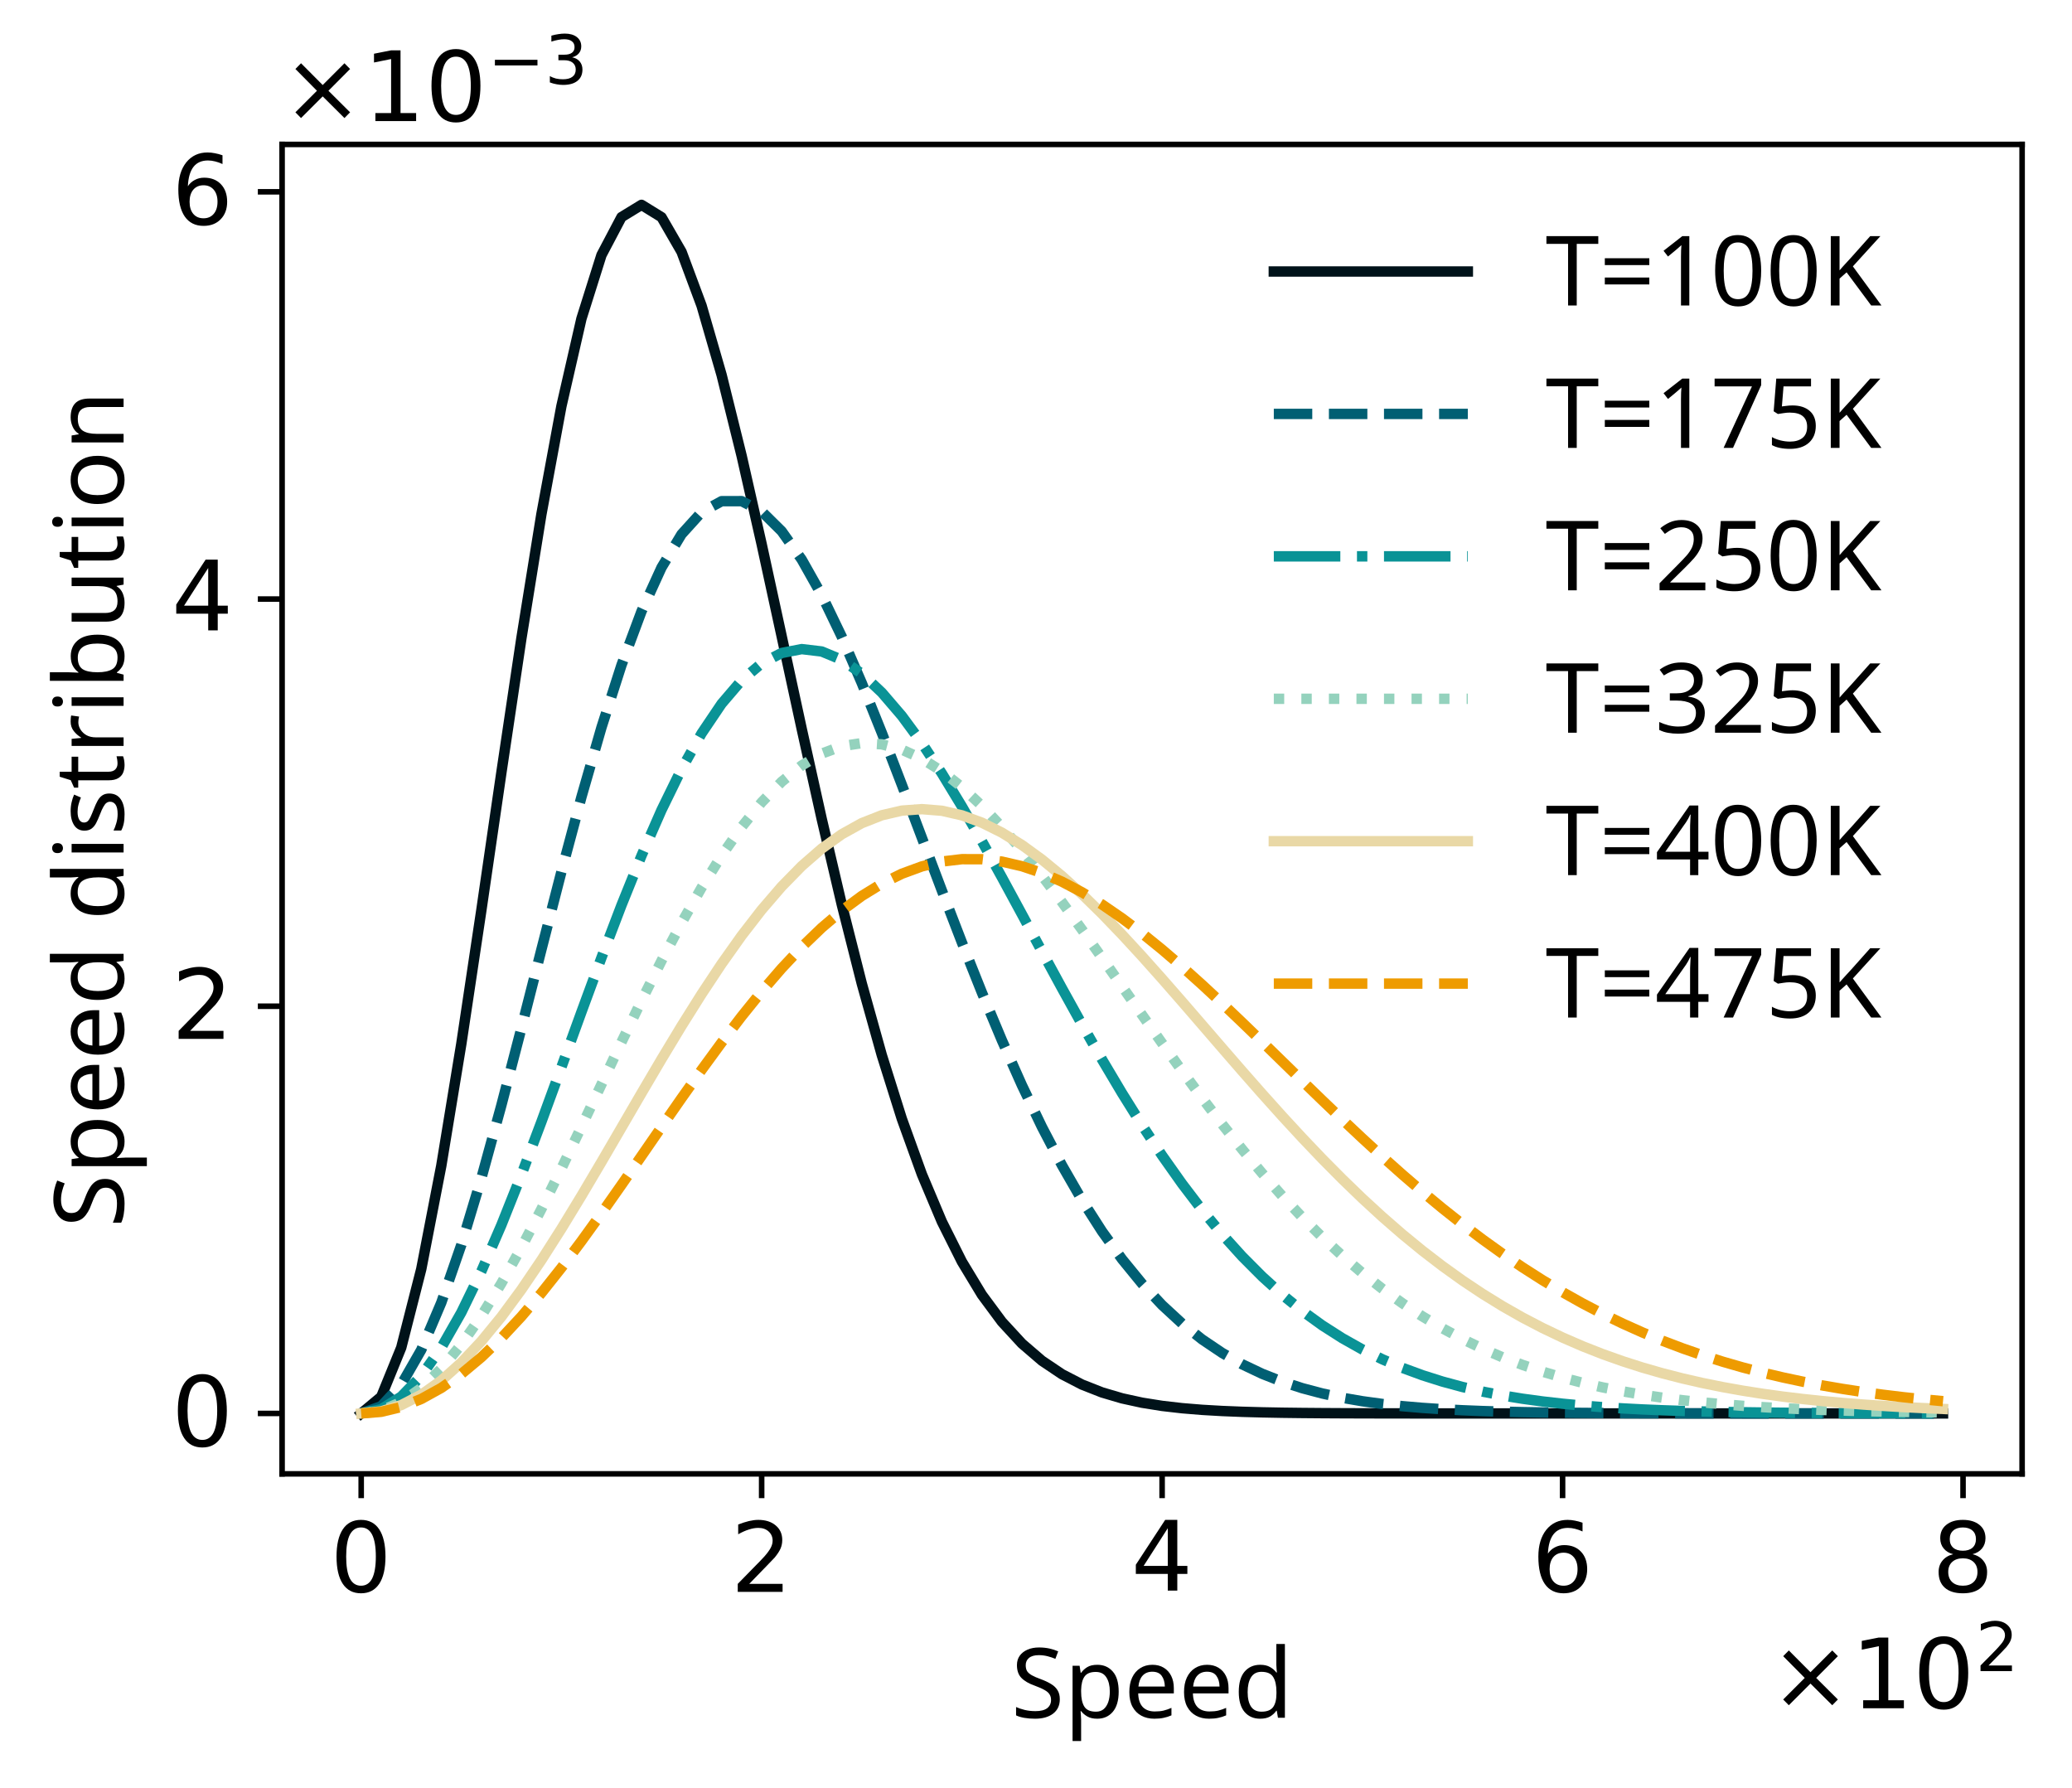
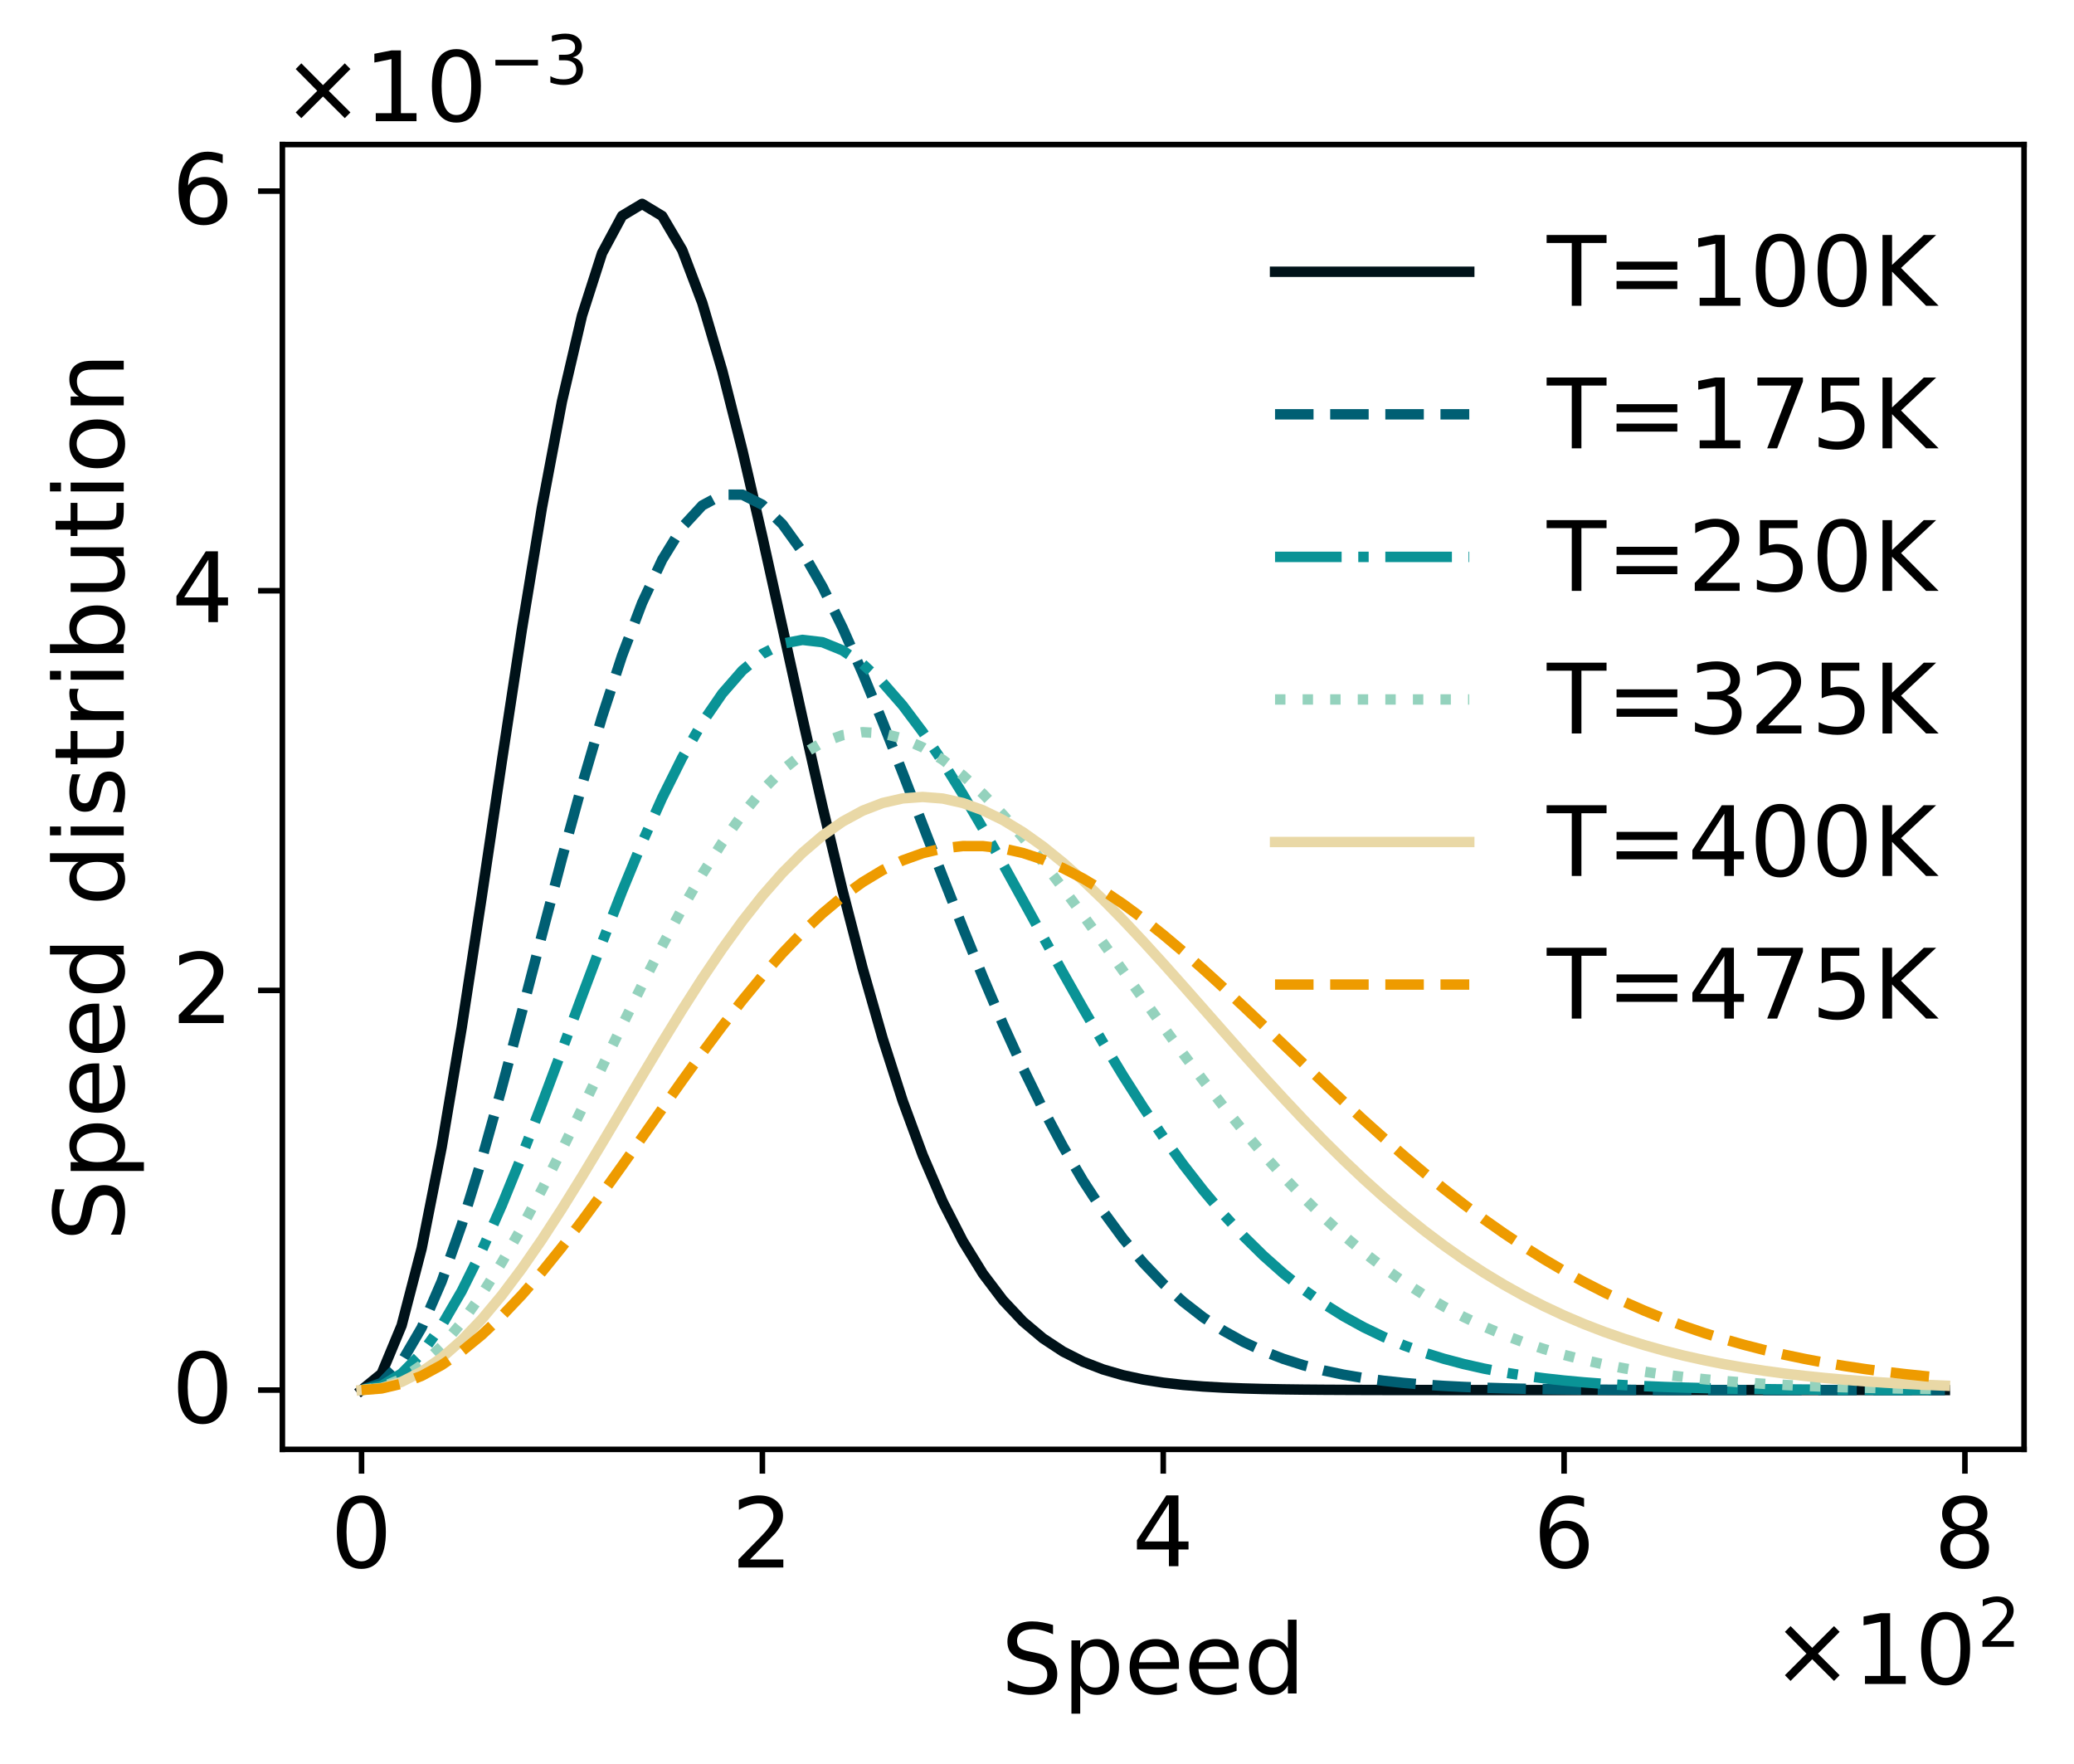
- <svg xmlns="http://www.w3.org/2000/svg" xmlns:xlink="http://www.w3.org/1999/xlink" width="299.009pt" height="257.959pt" viewBox="0 0 299.009 257.959" version="1.1">
+ <svg xmlns="http://www.w3.org/2000/svg" xmlns:xlink="http://www.w3.org/1999/xlink" height="254.222pt" version="1.1" viewBox="0 0 299.009 254.222" width="299.009pt">
  <defs>
-     <style type="text/css">*{stroke-linejoin: round; stroke-linecap: butt}</style>
+     <style type="text/css">*{stroke-linecap:butt;stroke-linejoin:round;}</style>
  </defs>
  <g id="figure_1">
    <g id="patch_1">
-       <path d="M 0 257.959  L 299.009 257.959  L 299.009 0  L 0 0  L 0 257.959  z " style="fill: none" />
+       <path d="M 0 254.222  L 299.009 254.222  L 299.009 0  L 0 0  z " style="fill:none;" />
    </g>
    <g id="axes_1">
      <g id="patch_2">
-         <path d="M 40.709 212.66  L 291.809 212.66  L 291.809 20.838  L 40.709 20.838  L 40.709 212.66  z " style="fill: none" />
+         <path d="M 40.709 208.923  L 291.809 208.923  L 291.809 20.838  L 40.709 20.838  z " style="fill:none;" />
      </g>
      <g id="matplotlib.axis_1">
        <g id="xtick_1">
          <g id="line2d_1">
            <defs>
-               <path id="m86dd40ed31" d="M 0 0  L 0 3.5  " style="stroke: #000000; stroke-width: 0.8" />
+               <path d="M 0 0  L 0 3.5  " id="mdff5fb5c6c" style="stroke:#000000;stroke-width:0.8;" />
            </defs>
            <g>
-               <use xlink:href="#m86dd40ed31" x="52.123" y="212.66" style="stroke: #000000; stroke-width: 0.8" />
+               <use style="stroke:#000000;stroke-width:0.8;" x="52.123" xlink:href="#mdff5fb5c6c" y="208.923" />
            </g>
          </g>
          <g id="text_1">
-             <g transform="translate(47.64301 230.298)">
-               <text>
-                 <tspan style="font: 14px 'DejaVu Sans'" x="0" y="-0.609">0</tspan>
+             <g transform="translate(47.64301 226.5612)">
+               <text>
+                 <tspan style="font-family:DejaVu Sans;font-size:14px;font-style:book;font-weight:book;" x="0" y="-0.609">0</tspan>
              </text>
            </g>
          </g>
        </g>
        <g id="xtick_2">
          <g id="line2d_2">
            <g>
-               <use xlink:href="#m86dd40ed31" x="109.914" y="212.66" style="stroke: #000000; stroke-width: 0.8" />
+               <use style="stroke:#000000;stroke-width:0.8;" x="109.914" xlink:href="#mdff5fb5c6c" y="208.923" />
            </g>
          </g>
          <g id="text_2">
-             <g transform="translate(105.4336 230.298)">
-               <text>
-                 <tspan style="font: 14px 'DejaVu Sans'" x="0" y="-0.609">2</tspan>
+             <g transform="translate(105.4336 226.5612)">
+               <text>
+                 <tspan style="font-family:DejaVu Sans;font-size:14px;font-style:book;font-weight:book;" x="0" y="-0.609">2</tspan>
              </text>
            </g>
          </g>
        </g>
        <g id="xtick_3">
          <g id="line2d_3">
            <g>
-               <use xlink:href="#m86dd40ed31" x="167.704" y="212.66" style="stroke: #000000; stroke-width: 0.8" />
+               <use style="stroke:#000000;stroke-width:0.8;" x="167.704" xlink:href="#mdff5fb5c6c" y="208.923" />
            </g>
          </g>
          <g id="text_3">
-             <g transform="translate(163.2241 230.298)">
-               <text>
-                 <tspan style="font: 14px 'DejaVu Sans'" x="0" y="-0.797">4</tspan>
+             <g transform="translate(163.2241 226.5612)">
+               <text>
+                 <tspan style="font-family:DejaVu Sans;font-size:14px;font-style:book;font-weight:book;" x="0" y="-0.797">4</tspan>
              </text>
            </g>
          </g>
        </g>
        <g id="xtick_4">
          <g id="line2d_4">
            <g>
-               <use xlink:href="#m86dd40ed31" x="225.495" y="212.66" style="stroke: #000000; stroke-width: 0.8" />
+               <use style="stroke:#000000;stroke-width:0.8;" x="225.495" xlink:href="#mdff5fb5c6c" y="208.923" />
            </g>
          </g>
          <g id="text_4">
-             <g transform="translate(221.0147 230.298)">
-               <text>
-                 <tspan style="font: 14px 'DejaVu Sans'" x="0" y="-0.609">6</tspan>
+             <g transform="translate(221.0147 226.5612)">
+               <text>
+                 <tspan style="font-family:DejaVu Sans;font-size:14px;font-style:book;font-weight:book;" x="0" y="-0.609">6</tspan>
              </text>
            </g>
          </g>
        </g>
        <g id="xtick_5">
          <g id="line2d_5">
            <g>
-               <use xlink:href="#m86dd40ed31" x="283.285" y="212.66" style="stroke: #000000; stroke-width: 0.8" />
+               <use style="stroke:#000000;stroke-width:0.8;" x="283.285" xlink:href="#mdff5fb5c6c" y="208.923" />
            </g>
          </g>
          <g id="text_5">
-             <g transform="translate(278.8053 230.298)">
-               <text>
-                 <tspan style="font: 14px 'DejaVu Sans'" x="0" y="-0.609">8</tspan>
+             <g transform="translate(278.8053 226.5612)">
+               <text>
+                 <tspan style="font-family:DejaVu Sans;font-size:14px;font-style:book;font-weight:book;" x="0" y="-0.609">8</tspan>
              </text>
            </g>
          </g>
        </g>
        <g id="text_6">
-           <text style="font: 14px 'sans-serif'; text-anchor: middle" x="166.259" y="247.847" transform="rotate(-0, 166.2594, 247.8474)">Speed</text>
+           <text style="font-family:DejaVu Sans;font-size:14px;font-stretch:normal;font-style:normal;font-weight:normal;text-anchor:middle;" transform="rotate(-0, 166.2594, 244.1106)" x="166.259" y="244.111">Speed</text>
        </g>
        <g id="text_7">
-           <g transform="translate(255.4094 246.8474)">
+           <g transform="translate(255.4094 243.1106)">
            <text>
-               <tspan style="font: 14px 'DejaVu Sans'" x="0 11.73 20.638" y="-0.367">×10</tspan>
-               <tspan style="font: 9.8px 'DejaVu Sans'" x="29.679" y="-5.727">2</tspan>
+               <tspan style="font-family:DejaVu Sans;font-size:14px;font-style:book;font-weight:book;" x="0 11.73 20.638" y="-0.367">×10</tspan>
+               <tspan style="font-family:DejaVu Sans;font-size:9.8px;font-style:book;font-weight:book;" x="29.679" y="-5.727">2</tspan>
            </text>
          </g>
        </g>
      </g>
      <g id="matplotlib.axis_2">
        <g id="ytick_1">
          <g id="line2d_6">
            <defs>
-               <path id="mc68c08f921" d="M 0 0  L -3.5 0  " style="stroke: #000000; stroke-width: 0.8" />
+               <path d="M 0 0  L -3.5 0  " id="m7892af0565" style="stroke:#000000;stroke-width:0.8;" />
            </defs>
            <g>
-               <use xlink:href="#mc68c08f921" x="40.709" y="203.941" style="stroke: #000000; stroke-width: 0.8" />
+               <use style="stroke:#000000;stroke-width:0.8;" x="40.709" xlink:href="#m7892af0565" y="200.374" />
            </g>
          </g>
          <g id="text_8">
-             <g transform="translate(24.74938 209.2599)">
-               <text>
-                 <tspan style="font: 14px 'DejaVu Sans'" x="0" y="-0.609">0</tspan>
+             <g transform="translate(24.74938 205.693)">
+               <text>
+                 <tspan style="font-family:DejaVu Sans;font-size:14px;font-style:book;font-weight:book;" x="0" y="-0.609">0</tspan>
              </text>
            </g>
          </g>
        </g>
        <g id="ytick_2">
          <g id="line2d_7">
            <g>
-               <use xlink:href="#mc68c08f921" x="40.709" y="145.187" style="stroke: #000000; stroke-width: 0.8" />
+               <use style="stroke:#000000;stroke-width:0.8;" x="40.709" xlink:href="#m7892af0565" y="142.765" />
            </g>
          </g>
          <g id="text_9">
-             <g transform="translate(24.74938 150.5058)">
-               <text>
-                 <tspan style="font: 14px 'DejaVu Sans'" x="0" y="-0.609">2</tspan>
+             <g transform="translate(24.74938 148.0835)">
+               <text>
+                 <tspan style="font-family:DejaVu Sans;font-size:14px;font-style:book;font-weight:book;" x="0" y="-0.609">2</tspan>
              </text>
            </g>
          </g>
        </g>
        <g id="ytick_3">
          <g id="line2d_8">
            <g>
-               <use xlink:href="#mc68c08f921" x="40.709" y="86.433" style="stroke: #000000; stroke-width: 0.8" />
+               <use style="stroke:#000000;stroke-width:0.8;" x="40.709" xlink:href="#m7892af0565" y="85.155" />
            </g>
          </g>
          <g id="text_10">
-             <g transform="translate(24.74938 91.75177)">
-               <text>
-                 <tspan style="font: 14px 'DejaVu Sans'" x="0" y="-0.797">4</tspan>
+             <g transform="translate(24.74938 90.47395)">
+               <text>
+                 <tspan style="font-family:DejaVu Sans;font-size:14px;font-style:book;font-weight:book;" x="0" y="-0.797">4</tspan>
              </text>
            </g>
          </g>
        </g>
        <g id="ytick_4">
          <g id="line2d_9">
            <g>
-               <use xlink:href="#mc68c08f921" x="40.709" y="27.679" style="stroke: #000000; stroke-width: 0.8" />
+               <use style="stroke:#000000;stroke-width:0.8;" x="40.709" xlink:href="#m7892af0565" y="27.546" />
            </g>
          </g>
          <g id="text_11">
-             <g transform="translate(24.74938 32.9977)">
-               <text>
-                 <tspan style="font: 14px 'DejaVu Sans'" x="0" y="-0.609">6</tspan>
+             <g transform="translate(24.74938 32.86444)">
+               <text>
+                 <tspan style="font-family:DejaVu Sans;font-size:14px;font-style:book;font-weight:book;" x="0" y="-0.609">6</tspan>
              </text>
            </g>
          </g>
        </g>
        <g id="text_12">
-           <text style="font: 14px 'sans-serif'; text-anchor: middle" x="17.838" y="116.749" transform="rotate(-90, 17.83781, 116.749)">Speed distribution</text>
+           <text style="font-family:DejaVu Sans;font-size:14px;font-stretch:normal;font-style:normal;font-weight:normal;text-anchor:middle;" transform="rotate(-90, 17.83781, 114.8806)" x="17.838" y="114.881">Speed distribution</text>
        </g>
        <g id="text_13">
          <g transform="translate(40.70938 17.83781)">
            <text>
-               <tspan style="font: 14px 'DejaVu Sans'" x="0 11.73 20.638" y="-0.367">×10</tspan>
-               <tspan style="font: 9.8px 'DejaVu Sans'" x="29.679 37.89" y="-5.727">−3</tspan>
+               <tspan style="font-family:DejaVu Sans;font-size:14px;font-style:book;font-weight:book;" x="0 11.73 20.638" y="-0.367">×10</tspan>
+               <tspan style="font-family:DejaVu Sans;font-size:9.8px;font-style:book;font-weight:book;" x="29.679 37.89" y="-5.727">−3</tspan>
            </text>
          </g>
        </g>
      </g>
      <g id="line2d_10">
-         <path d="M 52.123 203.941  L 55.013 201.53  L 57.902 194.444  L 60.792 183.111  L 63.681 168.212  L 66.571 150.625  L 69.46 131.365  L 72.35 111.509  L 75.239 92.125  L 78.129 74.204  L 81.018 58.598  L 83.908 45.978  L 86.797 36.806  L 89.687 31.324  L 92.576 29.557  L 95.466 31.339  L 98.355 36.34  L 101.245 44.109  L 104.135 54.109  L 107.024 65.77  L 109.914 78.517  L 112.803 91.81  L 115.693 105.162  L 118.582 118.166  L 121.472 130.493  L 124.361 141.905  L 127.251 152.243  L 130.14 161.422  L 133.03 169.422  L 135.919 176.273  L 138.809 182.041  L 141.698 186.822  L 144.588 190.723  L 147.477 193.858  L 150.367 196.342  L 153.256 198.282  L 156.146 199.776  L 159.036 200.912  L 161.925 201.764  L 164.815 202.394  L 167.704 202.854  L 170.594 203.186  L 173.483 203.423  L 176.373 203.589  L 179.262 203.705  L 182.152 203.784  L 185.041 203.838  L 187.931 203.874  L 190.82 203.898  L 193.71 203.914  L 196.599 203.924  L 199.489 203.93  L 202.378 203.935  L 205.268 203.937  L 208.158 203.939  L 211.047 203.94  L 213.937 203.94  L 216.826 203.941  L 219.716 203.941  L 222.605 203.941  L 225.495 203.941  L 228.384 203.941  L 231.274 203.941  L 234.163 203.941  L 237.053 203.941  L 239.942 203.941  L 242.832 203.941  L 245.721 203.941  L 248.611 203.941  L 251.5 203.941  L 254.39 203.941  L 257.28 203.941  L 260.169 203.941  L 263.059 203.941  L 265.948 203.941  L 268.838 203.941  L 271.727 203.941  L 274.617 203.941  L 277.506 203.941  L 280.396 203.941  " clip-path="url(#pd440e4bd0b)" style="fill: none; stroke: #001219; stroke-width: 1.5; stroke-linecap: square" />
+         <path clip-path="url(#pbd62ef1559)" d="M 52.123 200.374  L 55.013 198.01  L 57.902 191.062  L 60.792 179.95  L 63.681 165.341  L 66.571 148.097  L 69.46 129.212  L 72.35 109.742  L 75.239 90.736  L 78.129 73.164  L 81.018 57.862  L 83.908 45.488  L 86.797 36.495  L 89.687 31.12  L 92.576 29.387  L 95.466 31.134  L 98.355 36.038  L 101.245 43.655  L 104.135 53.461  L 107.024 64.895  L 109.914 77.394  L 112.803 90.427  L 115.693 103.52  L 118.582 116.27  L 121.472 128.357  L 124.361 139.547  L 127.251 149.683  L 130.14 158.683  L 133.03 166.527  L 135.919 173.245  L 138.809 178.901  L 141.698 183.588  L 144.588 187.413  L 147.477 190.487  L 150.367 192.923  L 153.256 194.825  L 156.146 196.291  L 159.036 197.404  L 161.925 198.239  L 164.815 198.857  L 167.704 199.308  L 170.594 199.634  L 173.483 199.866  L 176.373 200.029  L 179.262 200.143  L 182.152 200.221  L 185.041 200.273  L 187.931 200.309  L 190.82 200.332  L 193.71 200.347  L 196.599 200.357  L 199.489 200.364  L 202.378 200.368  L 205.268 200.37  L 208.158 200.372  L 211.047 200.373  L 213.937 200.373  L 216.826 200.374  L 219.716 200.374  L 222.605 200.374  L 225.495 200.374  L 228.384 200.374  L 231.274 200.374  L 234.163 200.374  L 237.053 200.374  L 239.942 200.374  L 242.832 200.374  L 245.721 200.374  L 248.611 200.374  L 251.5 200.374  L 254.39 200.374  L 257.28 200.374  L 260.169 200.374  L 263.059 200.374  L 265.948 200.374  L 268.838 200.374  L 271.727 200.374  L 274.617 200.374  L 277.506 200.374  L 280.396 200.374  " style="fill:none;stroke:#001219;stroke-linecap:square;stroke-width:1.5;" />
      </g>
      <g id="line2d_11">
-         <path d="M 52.123 203.941  L 55.013 202.897  L 57.902 199.802  L 60.792 194.764  L 63.681 187.957  L 66.571 179.614  L 69.46 170.018  L 72.35 159.489  L 75.239 148.37  L 78.129 137.017  L 81.018 125.78  L 83.908 114.994  L 86.797 104.965  L 89.687 95.963  L 92.576 88.21  L 95.466 81.878  L 98.355 77.085  L 101.245 73.894  L 104.135 72.314  L 107.024 72.308  L 109.914 73.793  L 112.803 76.65  L 115.693 80.73  L 118.582 85.863  L 121.472 91.867  L 124.361 98.552  L 127.251 105.731  L 130.14 113.222  L 133.03 120.859  L 135.919 128.489  L 138.809 135.98  L 141.698 143.218  L 144.588 150.114  L 147.477 156.598  L 150.367 162.619  L 153.256 168.146  L 156.146 173.165  L 159.036 177.675  L 161.925 181.687  L 164.815 185.222  L 167.704 188.308  L 170.594 190.978  L 173.483 193.267  L 176.373 195.212  L 179.262 196.853  L 182.152 198.224  L 185.041 199.362  L 187.931 200.298  L 190.82 201.062  L 193.71 201.681  L 196.599 202.179  L 199.489 202.576  L 202.378 202.891  L 205.268 203.138  L 208.158 203.331  L 211.047 203.481  L 213.937 203.596  L 216.826 203.684  L 219.716 203.751  L 222.605 203.801  L 225.495 203.839  L 228.384 203.867  L 231.274 203.888  L 234.163 203.903  L 237.053 203.914  L 239.942 203.922  L 242.832 203.927  L 245.721 203.932  L 248.611 203.934  L 251.5 203.936  L 254.39 203.938  L 257.28 203.939  L 260.169 203.94  L 263.059 203.94  L 265.948 203.94  L 268.838 203.941  L 271.727 203.941  L 274.617 203.941  L 277.506 203.941  L 280.396 203.941  " clip-path="url(#pd440e4bd0b)" style="fill: none; stroke-dasharray: 5.55,2.4; stroke-dashoffset: 0; stroke: #005f73; stroke-width: 1.5" />
+         <path clip-path="url(#pbd62ef1559)" d="M 52.123 200.374  L 55.013 199.351  L 57.902 196.316  L 60.792 191.376  L 63.681 184.702  L 66.571 176.521  L 69.46 167.112  L 72.35 156.788  L 75.239 145.886  L 78.129 134.754  L 81.018 123.735  L 83.908 113.159  L 86.797 103.326  L 89.687 94.499  L 92.576 86.897  L 95.466 80.689  L 98.355 75.989  L 101.245 72.86  L 104.135 71.311  L 107.024 71.306  L 109.914 72.762  L 112.803 75.563  L 115.693 79.563  L 118.582 84.597  L 121.472 90.483  L 124.361 97.038  L 127.251 104.077  L 130.14 111.423  L 133.03 118.911  L 135.919 126.392  L 138.809 133.737  L 141.698 140.834  L 144.588 147.596  L 147.477 153.953  L 150.367 159.857  L 153.256 165.276  L 156.146 170.198  L 159.036 174.62  L 161.925 178.554  L 164.815 182.02  L 167.704 185.046  L 170.594 187.663  L 173.483 189.908  L 176.373 191.815  L 179.262 193.424  L 182.152 194.769  L 185.041 195.884  L 187.931 196.802  L 190.82 197.551  L 193.71 198.158  L 196.599 198.646  L 199.489 199.036  L 202.378 199.344  L 205.268 199.587  L 208.158 199.776  L 211.047 199.923  L 213.937 200.036  L 216.826 200.122  L 219.716 200.188  L 222.605 200.237  L 225.495 200.274  L 228.384 200.301  L 231.274 200.322  L 234.163 200.337  L 237.053 200.347  L 239.942 200.355  L 242.832 200.361  L 245.721 200.365  L 248.611 200.368  L 251.5 200.37  L 254.39 200.371  L 257.28 200.372  L 260.169 200.373  L 263.059 200.373  L 265.948 200.373  L 268.838 200.374  L 271.727 200.374  L 274.617 200.374  L 277.506 200.374  L 280.396 200.374  " style="fill:none;stroke:#005f73;stroke-dasharray:5.55,2.4;stroke-dashoffset:0;stroke-width:1.5;" />
      </g>
      <g id="line2d_12">
-         <path d="M 52.123 203.941  L 55.013 203.329  L 57.902 201.509  L 60.792 198.524  L 63.681 194.448  L 66.571 189.378  L 69.46 183.437  L 72.35 176.765  L 75.239 169.518  L 78.129 161.863  L 81.018 153.972  L 83.908 146.02  L 86.797 138.177  L 89.687 130.607  L 92.576 123.459  L 95.466 116.871  L 98.355 110.96  L 101.245 105.823  L 104.135 101.539  L 107.024 98.159  L 109.914 95.716  L 112.803 94.218  L 115.693 93.657  L 118.582 94  L 121.472 95.202  L 124.361 97.201  L 127.251 99.925  L 130.14 103.291  L 133.03 107.212  L 135.919 111.596  L 138.809 116.35  L 141.698 121.381  L 144.588 126.603  L 147.477 131.93  L 150.367 137.287  L 153.256 142.604  L 156.146 147.819  L 159.036 152.878  L 161.925 157.739  L 164.815 162.365  L 167.704 166.73  L 170.594 170.814  L 173.483 174.605  L 176.373 178.098  L 179.262 181.292  L 182.152 184.193  L 185.041 186.809  L 187.931 189.154  L 190.82 191.241  L 193.71 193.087  L 196.599 194.711  L 199.489 196.13  L 202.378 197.363  L 205.268 198.428  L 208.158 199.343  L 211.047 200.124  L 213.937 200.787  L 216.826 201.348  L 219.716 201.819  L 222.605 202.212  L 225.495 202.539  L 228.384 202.81  L 231.274 203.032  L 234.163 203.214  L 237.053 203.363  L 239.942 203.483  L 242.832 203.58  L 245.721 203.657  L 248.611 203.719  L 251.5 203.768  L 254.39 203.807  L 257.28 203.838  L 260.169 203.862  L 263.059 203.881  L 265.948 203.895  L 268.838 203.906  L 271.727 203.915  L 274.617 203.921  L 277.506 203.926  L 280.396 203.93  " clip-path="url(#pd440e4bd0b)" style="fill: none; stroke-dasharray: 9.6,2.4,1.5,2.4; stroke-dashoffset: 0; stroke: #0a9396; stroke-width: 1.5" />
+         <path clip-path="url(#pbd62ef1559)" d="M 52.123 200.374  L 55.013 199.774  L 57.902 197.989  L 60.792 195.063  L 63.681 191.066  L 66.571 186.095  L 69.46 180.269  L 72.35 173.727  L 75.239 166.621  L 78.129 159.115  L 81.018 151.379  L 83.908 143.582  L 86.797 135.892  L 89.687 128.468  L 92.576 121.46  L 95.466 115  L 98.355 109.204  L 101.245 104.168  L 104.135 99.966  L 107.024 96.653  L 109.914 94.257  L 112.803 92.789  L 115.693 92.238  L 118.582 92.575  L 121.472 93.753  L 124.361 95.713  L 127.251 98.384  L 130.14 101.685  L 133.03 105.53  L 135.919 109.828  L 138.809 114.489  L 141.698 119.423  L 144.588 124.542  L 147.477 129.766  L 150.367 135.019  L 153.256 140.232  L 156.146 145.345  L 159.036 150.306  L 161.925 155.072  L 164.815 159.608  L 167.704 163.888  L 170.594 167.893  L 173.483 171.61  L 176.373 175.034  L 179.262 178.166  L 182.152 181.01  L 185.041 183.576  L 187.931 185.875  L 190.82 187.921  L 193.71 189.732  L 196.599 191.324  L 199.489 192.715  L 202.378 193.924  L 205.268 194.968  L 208.158 195.865  L 211.047 196.631  L 213.937 197.282  L 216.826 197.831  L 219.716 198.293  L 222.605 198.679  L 225.495 199  L 228.384 199.265  L 231.274 199.483  L 234.163 199.662  L 237.053 199.807  L 239.942 199.925  L 242.832 200.02  L 245.721 200.096  L 248.611 200.157  L 251.5 200.205  L 254.39 200.243  L 257.28 200.273  L 260.169 200.296  L 263.059 200.315  L 265.948 200.329  L 268.838 200.34  L 271.727 200.348  L 274.617 200.355  L 277.506 200.36  L 280.396 200.363  " style="fill:none;stroke:#0a9396;stroke-dasharray:9.6,2.4,1.5,2.4;stroke-dashoffset:0;stroke-width:1.5;" />
      </g>
      <g id="line2d_13">
-         <path d="M 52.123 203.941  L 55.013 203.528  L 57.902 202.297  L 60.792 200.271  L 63.681 197.488  L 66.571 193.999  L 69.46 189.871  L 72.35 185.177  L 75.239 180.005  L 78.129 174.446  L 81.018 168.6  L 83.908 162.568  L 86.797 156.453  L 89.687 150.358  L 92.576 144.381  L 95.466 138.618  L 98.355 133.155  L 101.245 128.073  L 104.135 123.441  L 107.024 119.319  L 109.914 115.756  L 112.803 112.79  L 115.693 110.445  L 118.582 108.736  L 121.472 107.664  L 124.361 107.224  L 127.251 107.396  L 130.14 108.155  L 133.03 109.466  L 135.919 111.288  L 138.809 113.576  L 141.698 116.28  L 144.588 119.346  L 147.477 122.72  L 150.367 126.347  L 153.256 130.173  L 156.146 134.145  L 159.036 138.212  L 161.925 142.326  L 164.815 146.444  L 167.704 150.525  L 170.594 154.535  L 173.483 158.441  L 176.373 162.218  L 179.262 165.842  L 182.152 169.297  L 185.041 172.568  L 187.931 175.646  L 190.82 178.526  L 193.71 181.204  L 196.599 183.681  L 199.489 185.958  L 202.378 188.043  L 205.268 189.94  L 208.158 191.658  L 211.047 193.207  L 213.937 194.596  L 216.826 195.836  L 219.716 196.937  L 222.605 197.912  L 225.495 198.77  L 228.384 199.523  L 231.274 200.18  L 234.163 200.751  L 237.053 201.245  L 239.942 201.671  L 242.832 202.036  L 245.721 202.349  L 248.611 202.615  L 251.5 202.84  L 254.39 203.03  L 257.28 203.191  L 260.169 203.325  L 263.059 203.437  L 265.948 203.53  L 268.838 203.607  L 271.727 203.67  L 274.617 203.723  L 277.506 203.765  L 280.396 203.8  " clip-path="url(#pd440e4bd0b)" style="fill: none; stroke-dasharray: 1.5,2.475; stroke-dashoffset: 0; stroke: #94d2bd; stroke-width: 1.5" />
+         <path clip-path="url(#pbd62ef1559)" d="M 52.123 200.374  L 55.013 199.969  L 57.902 198.762  L 60.792 196.775  L 63.681 194.046  L 66.571 190.626  L 69.46 186.578  L 72.35 181.976  L 75.239 176.904  L 78.129 171.454  L 81.018 165.721  L 83.908 159.807  L 86.797 153.811  L 89.687 147.835  L 92.576 141.975  L 95.466 136.323  L 98.355 130.967  L 101.245 125.984  L 104.135 121.442  L 107.024 117.401  L 109.914 113.907  L 112.803 110.999  L 115.693 108.699  L 118.582 107.023  L 121.472 105.973  L 124.361 105.541  L 127.251 105.71  L 130.14 106.454  L 133.03 107.739  L 135.919 109.526  L 138.809 111.77  L 141.698 114.421  L 144.588 117.427  L 147.477 120.735  L 150.367 124.292  L 153.256 128.043  L 156.146 131.938  L 159.036 135.925  L 161.925 139.959  L 164.815 143.997  L 167.704 147.999  L 170.594 151.93  L 173.483 155.761  L 176.373 159.464  L 179.262 163.017  L 182.152 166.405  L 185.041 169.612  L 187.931 172.631  L 190.82 175.454  L 193.71 178.08  L 196.599 180.508  L 199.489 182.742  L 202.378 184.785  L 205.268 186.646  L 208.158 188.33  L 211.047 189.849  L 213.937 191.211  L 216.826 192.427  L 219.716 193.507  L 222.605 194.463  L 225.495 195.304  L 228.384 196.042  L 231.274 196.686  L 234.163 197.246  L 237.053 197.73  L 239.942 198.148  L 242.832 198.506  L 245.721 198.813  L 248.611 199.073  L 251.5 199.294  L 254.39 199.481  L 257.28 199.638  L 260.169 199.77  L 263.059 199.88  L 265.948 199.971  L 268.838 200.046  L 271.727 200.109  L 274.617 200.16  L 277.506 200.202  L 280.396 200.236  " style="fill:none;stroke:#94d2bd;stroke-dasharray:1.5,2.475;stroke-dashoffset:0;stroke-width:1.5;" />
      </g>
      <g id="line2d_14">
-         <path d="M 52.123 203.941  L 55.013 203.638  L 57.902 202.736  L 60.792 201.246  L 63.681 199.192  L 66.571 196.606  L 69.46 193.526  L 72.35 189.999  L 75.239 186.077  L 78.129 181.817  L 81.018 177.283  L 83.908 172.539  L 86.797 167.653  L 89.687 162.692  L 92.576 157.725  L 95.466 152.817  L 98.355 148.033  L 101.245 143.433  L 104.135 139.072  L 107.024 135.003  L 109.914 131.269  L 112.803 127.911  L 115.693 124.96  L 118.582 122.441  L 121.472 120.374  L 124.361 118.769  L 127.251 117.632  L 130.14 116.962  L 133.03 116.749  L 135.919 116.981  L 138.809 117.64  L 141.698 118.702  L 144.588 120.141  L 147.477 121.926  L 150.367 124.025  L 153.256 126.403  L 156.146 129.025  L 159.036 131.855  L 161.925 134.856  L 164.815 137.992  L 167.704 141.229  L 170.594 144.534  L 173.483 147.875  L 176.373 151.223  L 179.262 154.552  L 182.152 157.836  L 185.041 161.053  L 187.931 164.186  L 190.82 167.217  L 193.71 170.133  L 196.599 172.923  L 199.489 175.578  L 202.378 178.092  L 205.268 180.46  L 208.158 182.681  L 211.047 184.755  L 213.937 186.681  L 216.826 188.464  L 219.716 190.107  L 222.605 191.614  L 225.495 192.991  L 228.384 194.245  L 231.274 195.381  L 234.163 196.408  L 237.053 197.332  L 239.942 198.16  L 242.832 198.899  L 245.721 199.558  L 248.611 200.141  L 251.5 200.657  L 254.39 201.111  L 257.28 201.51  L 260.169 201.859  L 263.059 202.163  L 265.948 202.427  L 268.838 202.655  L 271.727 202.852  L 274.617 203.022  L 277.506 203.167  L 280.396 203.292  " clip-path="url(#pd440e4bd0b)" style="fill: none; stroke: #e9d8a6; stroke-width: 1.5; stroke-linecap: square" />
+         <path clip-path="url(#pbd62ef1559)" d="M 52.123 200.374  L 55.013 200.077  L 57.902 199.192  L 60.792 197.731  L 63.681 195.718  L 66.571 193.182  L 69.46 190.162  L 72.35 186.704  L 75.239 182.858  L 78.129 178.681  L 81.018 174.236  L 83.908 169.584  L 86.797 164.793  L 89.687 159.929  L 92.576 155.058  L 95.466 150.246  L 98.355 145.555  L 101.245 141.045  L 104.135 136.769  L 107.024 132.779  L 109.914 129.118  L 112.803 125.825  L 115.693 122.931  L 118.582 120.462  L 121.472 118.435  L 124.361 116.862  L 127.251 115.747  L 130.14 115.089  L 133.03 114.881  L 135.919 115.108  L 138.809 115.754  L 141.698 116.796  L 144.588 118.206  L 147.477 119.957  L 150.367 122.015  L 153.256 124.347  L 156.146 126.918  L 159.036 129.692  L 161.925 132.634  L 164.815 135.71  L 167.704 138.884  L 170.594 142.124  L 173.483 145.401  L 176.373 148.683  L 179.262 151.947  L 182.152 155.167  L 185.041 158.322  L 187.931 161.394  L 190.82 164.366  L 193.71 167.225  L 196.599 169.96  L 199.489 172.564  L 202.378 175.028  L 205.268 177.351  L 208.158 179.529  L 211.047 181.562  L 213.937 183.451  L 216.826 185.199  L 219.716 186.809  L 222.605 188.287  L 225.495 189.638  L 228.384 190.867  L 231.274 191.981  L 234.163 192.988  L 237.053 193.894  L 239.942 194.706  L 242.832 195.431  L 245.721 196.076  L 248.611 196.648  L 251.5 197.154  L 254.39 197.6  L 257.28 197.99  L 260.169 198.332  L 263.059 198.63  L 265.948 198.889  L 268.838 199.113  L 271.727 199.307  L 274.617 199.473  L 277.506 199.616  L 280.396 199.737  " style="fill:none;stroke:#e9d8a6;stroke-linecap:square;stroke-width:1.5;" />
      </g>
      <g id="line2d_15">
-         <path d="M 52.123 203.941  L 55.013 203.707  L 57.902 203.009  L 60.792 201.855  L 63.681 200.26  L 66.571 198.244  L 69.46 195.834  L 72.35 193.06  L 75.239 189.957  L 78.129 186.563  L 81.018 182.921  L 83.908 179.075  L 86.797 175.072  L 89.687 170.959  L 92.576 166.786  L 95.466 162.599  L 98.355 158.446  L 101.245 154.374  L 104.135 150.425  L 107.024 146.642  L 109.914 143.062  L 112.803 139.719  L 115.693 136.644  L 118.582 133.865  L 121.472 131.403  L 124.361 129.275  L 127.251 127.496  L 130.14 126.073  L 133.03 125.012  L 135.919 124.311  L 138.809 123.968  L 141.698 123.974  L 144.588 124.318  L 147.477 124.985  L 150.367 125.958  L 153.256 127.218  L 156.146 128.743  L 159.036 130.509  L 161.925 132.493  L 164.815 134.669  L 167.704 137.01  L 170.594 139.493  L 173.483 142.09  L 176.373 144.777  L 179.262 147.531  L 182.152 150.327  L 185.041 153.145  L 187.931 155.963  L 190.82 158.763  L 193.71 161.529  L 196.599 164.243  L 199.489 166.894  L 202.378 169.468  L 205.268 171.956  L 208.158 174.35  L 211.047 176.641  L 213.937 178.827  L 216.826 180.901  L 219.716 182.863  L 222.605 184.711  L 225.495 186.444  L 228.384 188.064  L 231.274 189.573  L 234.163 190.973  L 237.053 192.268  L 239.942 193.461  L 242.832 194.557  L 245.721 195.56  L 248.611 196.476  L 251.5 197.308  L 254.39 198.063  L 257.28 198.746  L 260.169 199.36  L 263.059 199.913  L 265.948 200.407  L 268.838 200.849  L 271.727 201.242  L 274.617 201.591  L 277.506 201.9  L 280.396 202.173  " clip-path="url(#pd440e4bd0b)" style="fill: none; stroke-dasharray: 5.55,2.4; stroke-dashoffset: 0; stroke: #ee9b00; stroke-width: 1.5" />
+         <path clip-path="url(#pbd62ef1559)" d="M 52.123 200.374  L 55.013 200.145  L 57.902 199.46  L 60.792 198.328  L 63.681 196.764  L 66.571 194.788  L 69.46 192.425  L 72.35 189.705  L 75.239 186.662  L 78.129 183.334  L 81.018 179.763  L 83.908 175.992  L 86.797 172.067  L 89.687 168.035  L 92.576 163.943  L 95.466 159.837  L 98.355 155.766  L 101.245 151.773  L 104.135 147.901  L 107.024 144.191  L 109.914 140.681  L 112.803 137.403  L 115.693 134.388  L 118.582 131.663  L 121.472 129.249  L 124.361 127.163  L 127.251 125.418  L 130.14 124.023  L 133.03 122.983  L 135.919 122.296  L 138.809 121.959  L 141.698 121.965  L 144.588 122.302  L 147.477 122.956  L 150.367 123.911  L 153.256 125.146  L 156.146 126.641  L 159.036 128.373  L 161.925 130.318  L 164.815 132.451  L 167.704 134.747  L 170.594 137.181  L 173.483 139.728  L 176.373 142.363  L 179.262 145.063  L 182.152 147.805  L 185.041 150.567  L 187.931 153.331  L 190.82 156.077  L 193.71 158.788  L 196.599 161.45  L 199.489 164.048  L 202.378 166.573  L 205.268 169.012  L 208.158 171.359  L 211.047 173.606  L 213.937 175.749  L 216.826 177.783  L 219.716 179.707  L 222.605 181.518  L 225.495 183.218  L 228.384 184.807  L 231.274 186.286  L 234.163 187.659  L 237.053 188.928  L 239.942 190.098  L 242.832 191.173  L 245.721 192.157  L 248.611 193.054  L 251.5 193.871  L 254.39 194.611  L 257.28 195.28  L 260.169 195.883  L 263.059 196.424  L 265.948 196.909  L 268.838 197.342  L 271.727 197.728  L 274.617 198.07  L 277.506 198.373  L 280.396 198.641  " style="fill:none;stroke:#ee9b00;stroke-dasharray:5.55,2.4;stroke-dashoffset:0;stroke-width:1.5;" />
      </g>
      <g id="patch_3">
-         <path d="M 40.709 212.66  L 40.709 20.838  " style="fill: none; stroke: #000000; stroke-width: 0.8; stroke-linejoin: miter; stroke-linecap: square" />
+         <path d="M 40.709 208.923  L 40.709 20.838  " style="fill:none;stroke:#000000;stroke-linecap:square;stroke-linejoin:miter;stroke-width:0.8;" />
      </g>
      <g id="patch_4">
-         <path d="M 291.809 212.66  L 291.809 20.838  " style="fill: none; stroke: #000000; stroke-width: 0.8; stroke-linejoin: miter; stroke-linecap: square" />
+         <path d="M 291.809 208.923  L 291.809 20.838  " style="fill:none;stroke:#000000;stroke-linecap:square;stroke-linejoin:miter;stroke-width:0.8;" />
      </g>
      <g id="patch_5">
-         <path d="M 40.709 212.66  L 291.809 212.66  " style="fill: none; stroke: #000000; stroke-width: 0.8; stroke-linejoin: miter; stroke-linecap: square" />
+         <path d="M 40.709 208.923  L 291.809 208.923  " style="fill:none;stroke:#000000;stroke-linecap:square;stroke-linejoin:miter;stroke-width:0.8;" />
      </g>
      <g id="patch_6">
-         <path d="M 40.709 20.838  L 291.809 20.838  " style="fill: none; stroke: #000000; stroke-width: 0.8; stroke-linejoin: miter; stroke-linecap: square" />
+         <path d="M 40.709 20.838  L 291.809 20.838  " style="fill:none;stroke:#000000;stroke-linecap:square;stroke-linejoin:miter;stroke-width:0.8;" />
      </g>
      <g id="legend_1">
        <g id="line2d_16">
-           <path d="M 183.823 39.176  L 197.823 39.176  L 211.823 39.176  " style="fill: none; stroke: #001219; stroke-width: 1.5; stroke-linecap: square" />
-         </g>
+           <path d="M 183.823 39.176  L 211.823 39.176  " style="fill:none;stroke:#001219;stroke-linecap:square;stroke-width:1.5;" />
+         </g>
+         <g id="line2d_17" />
        <g id="text_14">
-           <text style="font: 14px 'sans-serif'; text-anchor: start" x="223.023" y="44.076" transform="rotate(-0, 223.0234, 44.07563)">T=100K</text>
-         </g>
-         <g id="line2d_17">
-           <path d="M 183.823 59.725  L 197.823 59.725  L 211.823 59.725  " style="fill: none; stroke-dasharray: 5.55,2.4; stroke-dashoffset: 0; stroke: #005f73; stroke-width: 1.5" />
-         </g>
+           <text style="font-family:DejaVu Sans;font-size:14px;font-stretch:normal;font-style:normal;font-weight:normal;text-anchor:start;" transform="rotate(-0, 223.0234, 44.07563)" x="223.023" y="44.076">T=100K</text>
+         </g>
+         <g id="line2d_18">
+           <path d="M 183.823 59.725  L 211.823 59.725  " style="fill:none;stroke:#005f73;stroke-dasharray:5.55,2.4;stroke-dashoffset:0;stroke-width:1.5;" />
+         </g>
+         <g id="line2d_19" />
        <g id="text_15">
-           <text style="font: 14px 'sans-serif'; text-anchor: start" x="223.023" y="64.625" transform="rotate(-0, 223.0234, 64.625)">T=175K</text>
-         </g>
-         <g id="line2d_18">
-           <path d="M 183.823 80.274  L 197.823 80.274  L 211.823 80.274  " style="fill: none; stroke-dasharray: 9.6,2.4,1.5,2.4; stroke-dashoffset: 0; stroke: #0a9396; stroke-width: 1.5" />
-         </g>
+           <text style="font-family:DejaVu Sans;font-size:14px;font-stretch:normal;font-style:normal;font-weight:normal;text-anchor:start;" transform="rotate(-0, 223.0234, 64.625)" x="223.023" y="64.625">T=175K</text>
+         </g>
+         <g id="line2d_20">
+           <path d="M 183.823 80.274  L 211.823 80.274  " style="fill:none;stroke:#0a9396;stroke-dasharray:9.6,2.4,1.5,2.4;stroke-dashoffset:0;stroke-width:1.5;" />
+         </g>
+         <g id="line2d_21" />
        <g id="text_16">
-           <text style="font: 14px 'sans-serif'; text-anchor: start" x="223.023" y="85.174" transform="rotate(-0, 223.0234, 85.17437)">T=250K</text>
-         </g>
-         <g id="line2d_19">
-           <path d="M 183.823 100.824  L 197.823 100.824  L 211.823 100.824  " style="fill: none; stroke-dasharray: 1.5,2.475; stroke-dashoffset: 0; stroke: #94d2bd; stroke-width: 1.5" />
-         </g>
+           <text style="font-family:DejaVu Sans;font-size:14px;font-stretch:normal;font-style:normal;font-weight:normal;text-anchor:start;" transform="rotate(-0, 223.0234, 85.17437)" x="223.023" y="85.174">T=250K</text>
+         </g>
+         <g id="line2d_22">
+           <path d="M 183.823 100.824  L 211.823 100.824  " style="fill:none;stroke:#94d2bd;stroke-dasharray:1.5,2.475;stroke-dashoffset:0;stroke-width:1.5;" />
+         </g>
+         <g id="line2d_23" />
        <g id="text_17">
-           <text style="font: 14px 'sans-serif'; text-anchor: start" x="223.023" y="105.724" transform="rotate(-0, 223.0234, 105.7237)">T=325K</text>
-         </g>
-         <g id="line2d_20">
-           <path d="M 183.823 121.373  L 197.823 121.373  L 211.823 121.373  " style="fill: none; stroke: #e9d8a6; stroke-width: 1.5; stroke-linecap: square" />
-         </g>
+           <text style="font-family:DejaVu Sans;font-size:14px;font-stretch:normal;font-style:normal;font-weight:normal;text-anchor:start;" transform="rotate(-0, 223.0234, 105.7237)" x="223.023" y="105.724">T=325K</text>
+         </g>
+         <g id="line2d_24">
+           <path d="M 183.823 121.373  L 211.823 121.373  " style="fill:none;stroke:#e9d8a6;stroke-linecap:square;stroke-width:1.5;" />
+         </g>
+         <g id="line2d_25" />
        <g id="text_18">
-           <text style="font: 14px 'sans-serif'; text-anchor: start" x="223.023" y="126.273" transform="rotate(-0, 223.0234, 126.2731)">T=400K</text>
-         </g>
-         <g id="line2d_21">
-           <path d="M 183.823 141.923  L 197.823 141.923  L 211.823 141.923  " style="fill: none; stroke-dasharray: 5.55,2.4; stroke-dashoffset: 0; stroke: #ee9b00; stroke-width: 1.5" />
-         </g>
+           <text style="font-family:DejaVu Sans;font-size:14px;font-stretch:normal;font-style:normal;font-weight:normal;text-anchor:start;" transform="rotate(-0, 223.0234, 126.2731)" x="223.023" y="126.273">T=400K</text>
+         </g>
+         <g id="line2d_26">
+           <path d="M 183.823 141.923  L 211.823 141.923  " style="fill:none;stroke:#ee9b00;stroke-dasharray:5.55,2.4;stroke-dashoffset:0;stroke-width:1.5;" />
+         </g>
+         <g id="line2d_27" />
        <g id="text_19">
-           <text style="font: 14px 'sans-serif'; text-anchor: start" x="223.023" y="146.822" transform="rotate(-0, 223.0234, 146.8225)">T=475K</text>
+           <text style="font-family:DejaVu Sans;font-size:14px;font-stretch:normal;font-style:normal;font-weight:normal;text-anchor:start;" transform="rotate(-0, 223.0234, 146.8225)" x="223.023" y="146.822">T=475K</text>
        </g>
      </g>
    </g>
  </g>
  <defs>
-     <clipPath id="pd440e4bd0b">
-       <rect x="40.709" y="20.838" width="251.1" height="191.822" />
+     <clipPath id="pbd62ef1559">
+       <rect height="188.086" width="251.1" x="40.709" y="20.838" />
    </clipPath>
  </defs>
</svg>
